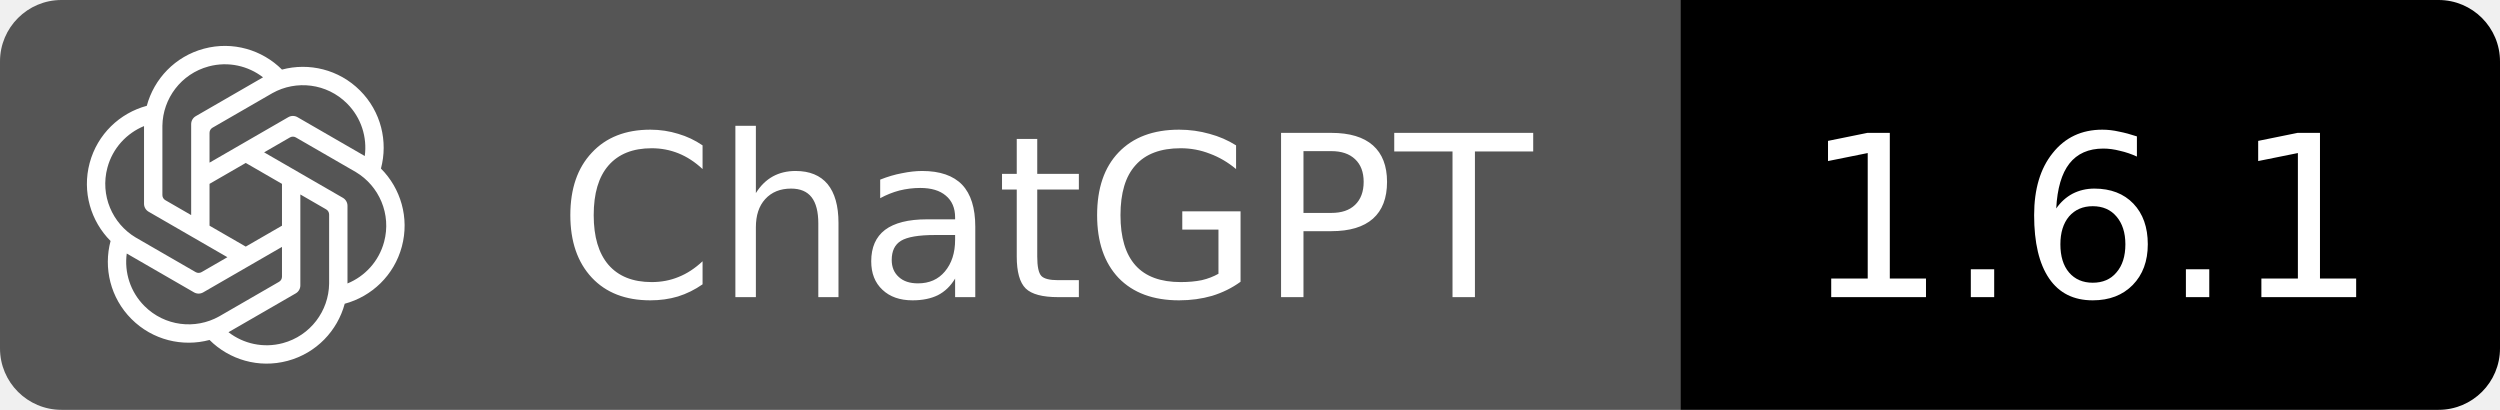
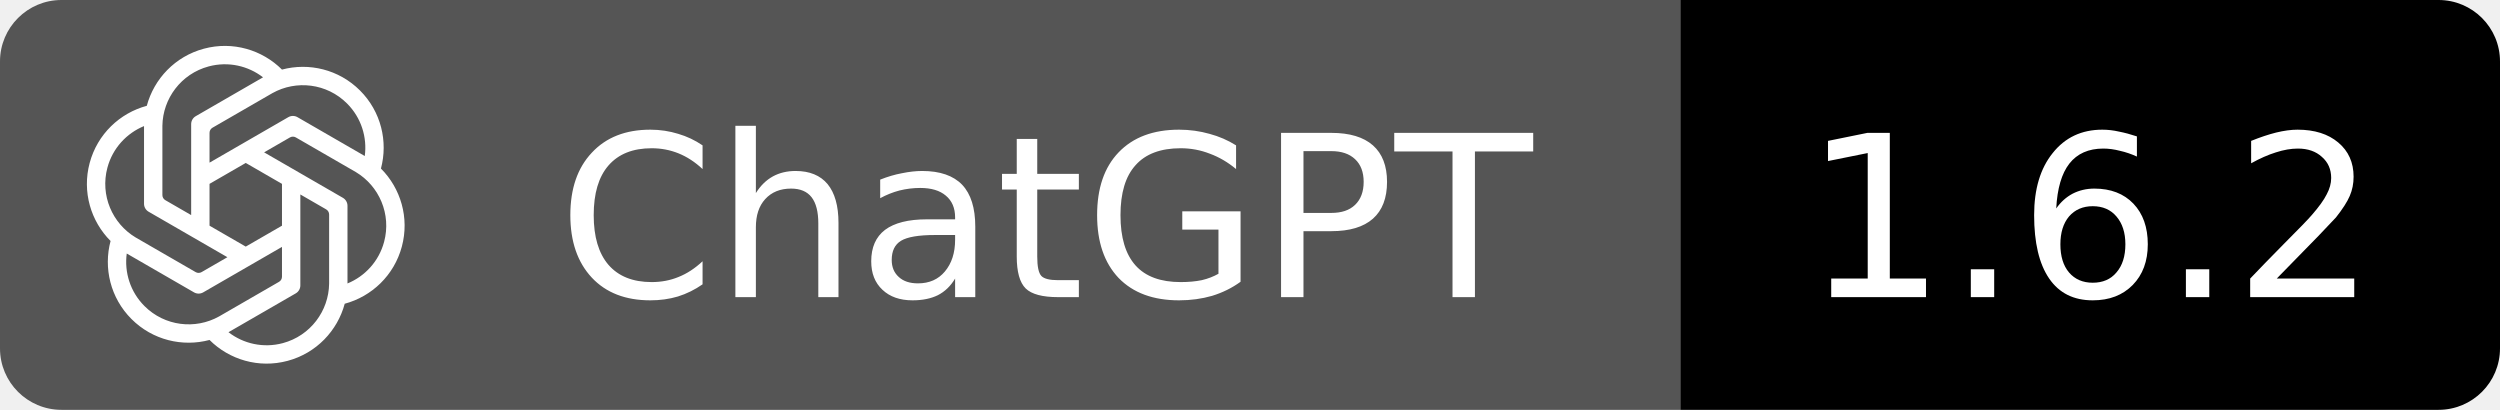
- <svg xmlns="http://www.w3.org/2000/svg" width="122" height="20" role="img" aria-label="ChatGPT plugin 1.6.1">
+ <svg xmlns="http://www.w3.org/2000/svg" width="122" height="20" role="img" aria-label="ChatGPT plugin 1.6.2">
  <clipPath id="r">
    <rect width="122" height="20" rx="3" />
  </clipPath>
  <g clip-path="url(#r)">
    <rect width="82" height="20" fill="#555" />
    <rect x="82" width="40" height="20" fill="#000" />
  </g>
  <svg x="4" y="2" width="16" height="16" viewBox="175 175 366 366" aria-hidden="true">
    <path d="M508.749 317.399C516.777 287.314 508.991 253.884 485.389 230.282C461.788 206.681 428.36 198.895 398.273 206.923C376.231 184.928 343.39 174.956 311.148 183.596C278.906 192.234 255.45 217.292 247.36 247.361C217.291 255.451 192.233 278.91 183.595 311.149C174.957 343.391 184.927 376.232 206.924 398.274C198.896 428.359 206.683 461.789 230.284 485.391C253.885 508.992 287.313 516.779 317.401 508.75C339.442 530.745 372.286 540.717 404.525 532.079C436.767 523.441 460.223 498.384 468.313 468.315C498.383 460.224 523.44 436.766 532.078 404.526C540.716 372.285 530.747 339.443 508.749 317.402V317.399ZM470.899 244.776C486.892 260.77 493.488 282.601 490.687 303.412L415.577 260.046C412.411 258.218 408.509 258.218 405.345 260.046L317.401 310.82V277.526C317.401 275.191 318.652 273.005 320.676 271.837L387.644 233.174C414.178 218.353 448.346 222.223 470.901 244.776H470.899ZM357.837 311.144L398.275 334.491V381.185L357.837 404.532L317.398 381.185V334.491L357.837 311.144ZM264.776 269.693C265.207 239.305 285.644 211.649 316.453 203.393C338.3 197.54 360.505 202.744 377.127 215.573L302.014 258.937C298.848 260.764 296.898 264.144 296.898 267.798V369.346L268.065 352.699C266.043 351.531 264.776 349.353 264.776 347.017V269.691V269.693ZM203.391 316.454C209.244 294.608 224.854 277.978 244.276 269.999V356.73C244.276 360.384 246.226 363.763 249.392 365.591L337.337 416.365L308.503 433.013C306.481 434.181 303.961 434.188 301.939 433.02L234.971 394.357C208.868 378.789 195.138 347.261 203.391 316.454ZM244.775 470.9C228.781 454.906 222.186 433.075 224.986 412.264L300.096 455.63C303.263 457.457 307.164 457.457 310.328 455.63L398.273 404.856V438.149C398.273 440.485 397.022 442.671 394.997 443.839L328.029 482.502C301.495 497.322 267.327 493.452 244.772 470.9H244.775ZM450.897 445.982C450.466 476.371 430.029 504.027 399.22 512.283C377.373 518.136 355.168 512.932 338.547 500.102L413.659 456.738C416.826 454.911 418.775 451.532 418.775 447.877V346.329L447.609 362.977C449.631 364.145 450.897 366.323 450.897 368.659V445.985V445.982ZM512.282 399.221C506.429 421.068 490.819 437.697 471.397 445.676V358.946C471.397 355.292 469.448 351.912 466.281 350.085L378.336 299.311L407.17 282.663C409.192 281.495 411.712 281.487 413.734 282.655L480.702 321.318C506.805 336.887 520.536 368.415 512.282 399.221Z" fill="#fff" />
  </svg>
  <g fill="#fff" text-anchor="middle" font-family="Verdana,Geneva,DejaVu Sans,sans-serif" font-size="11">
    <text x="51" y="14.5">ChatGPT</text>
-     <text x="102" y="14.5">1.6.1</text>
+     <text x="102" y="14.5">1.6.2</text>
  </g>
</svg>
